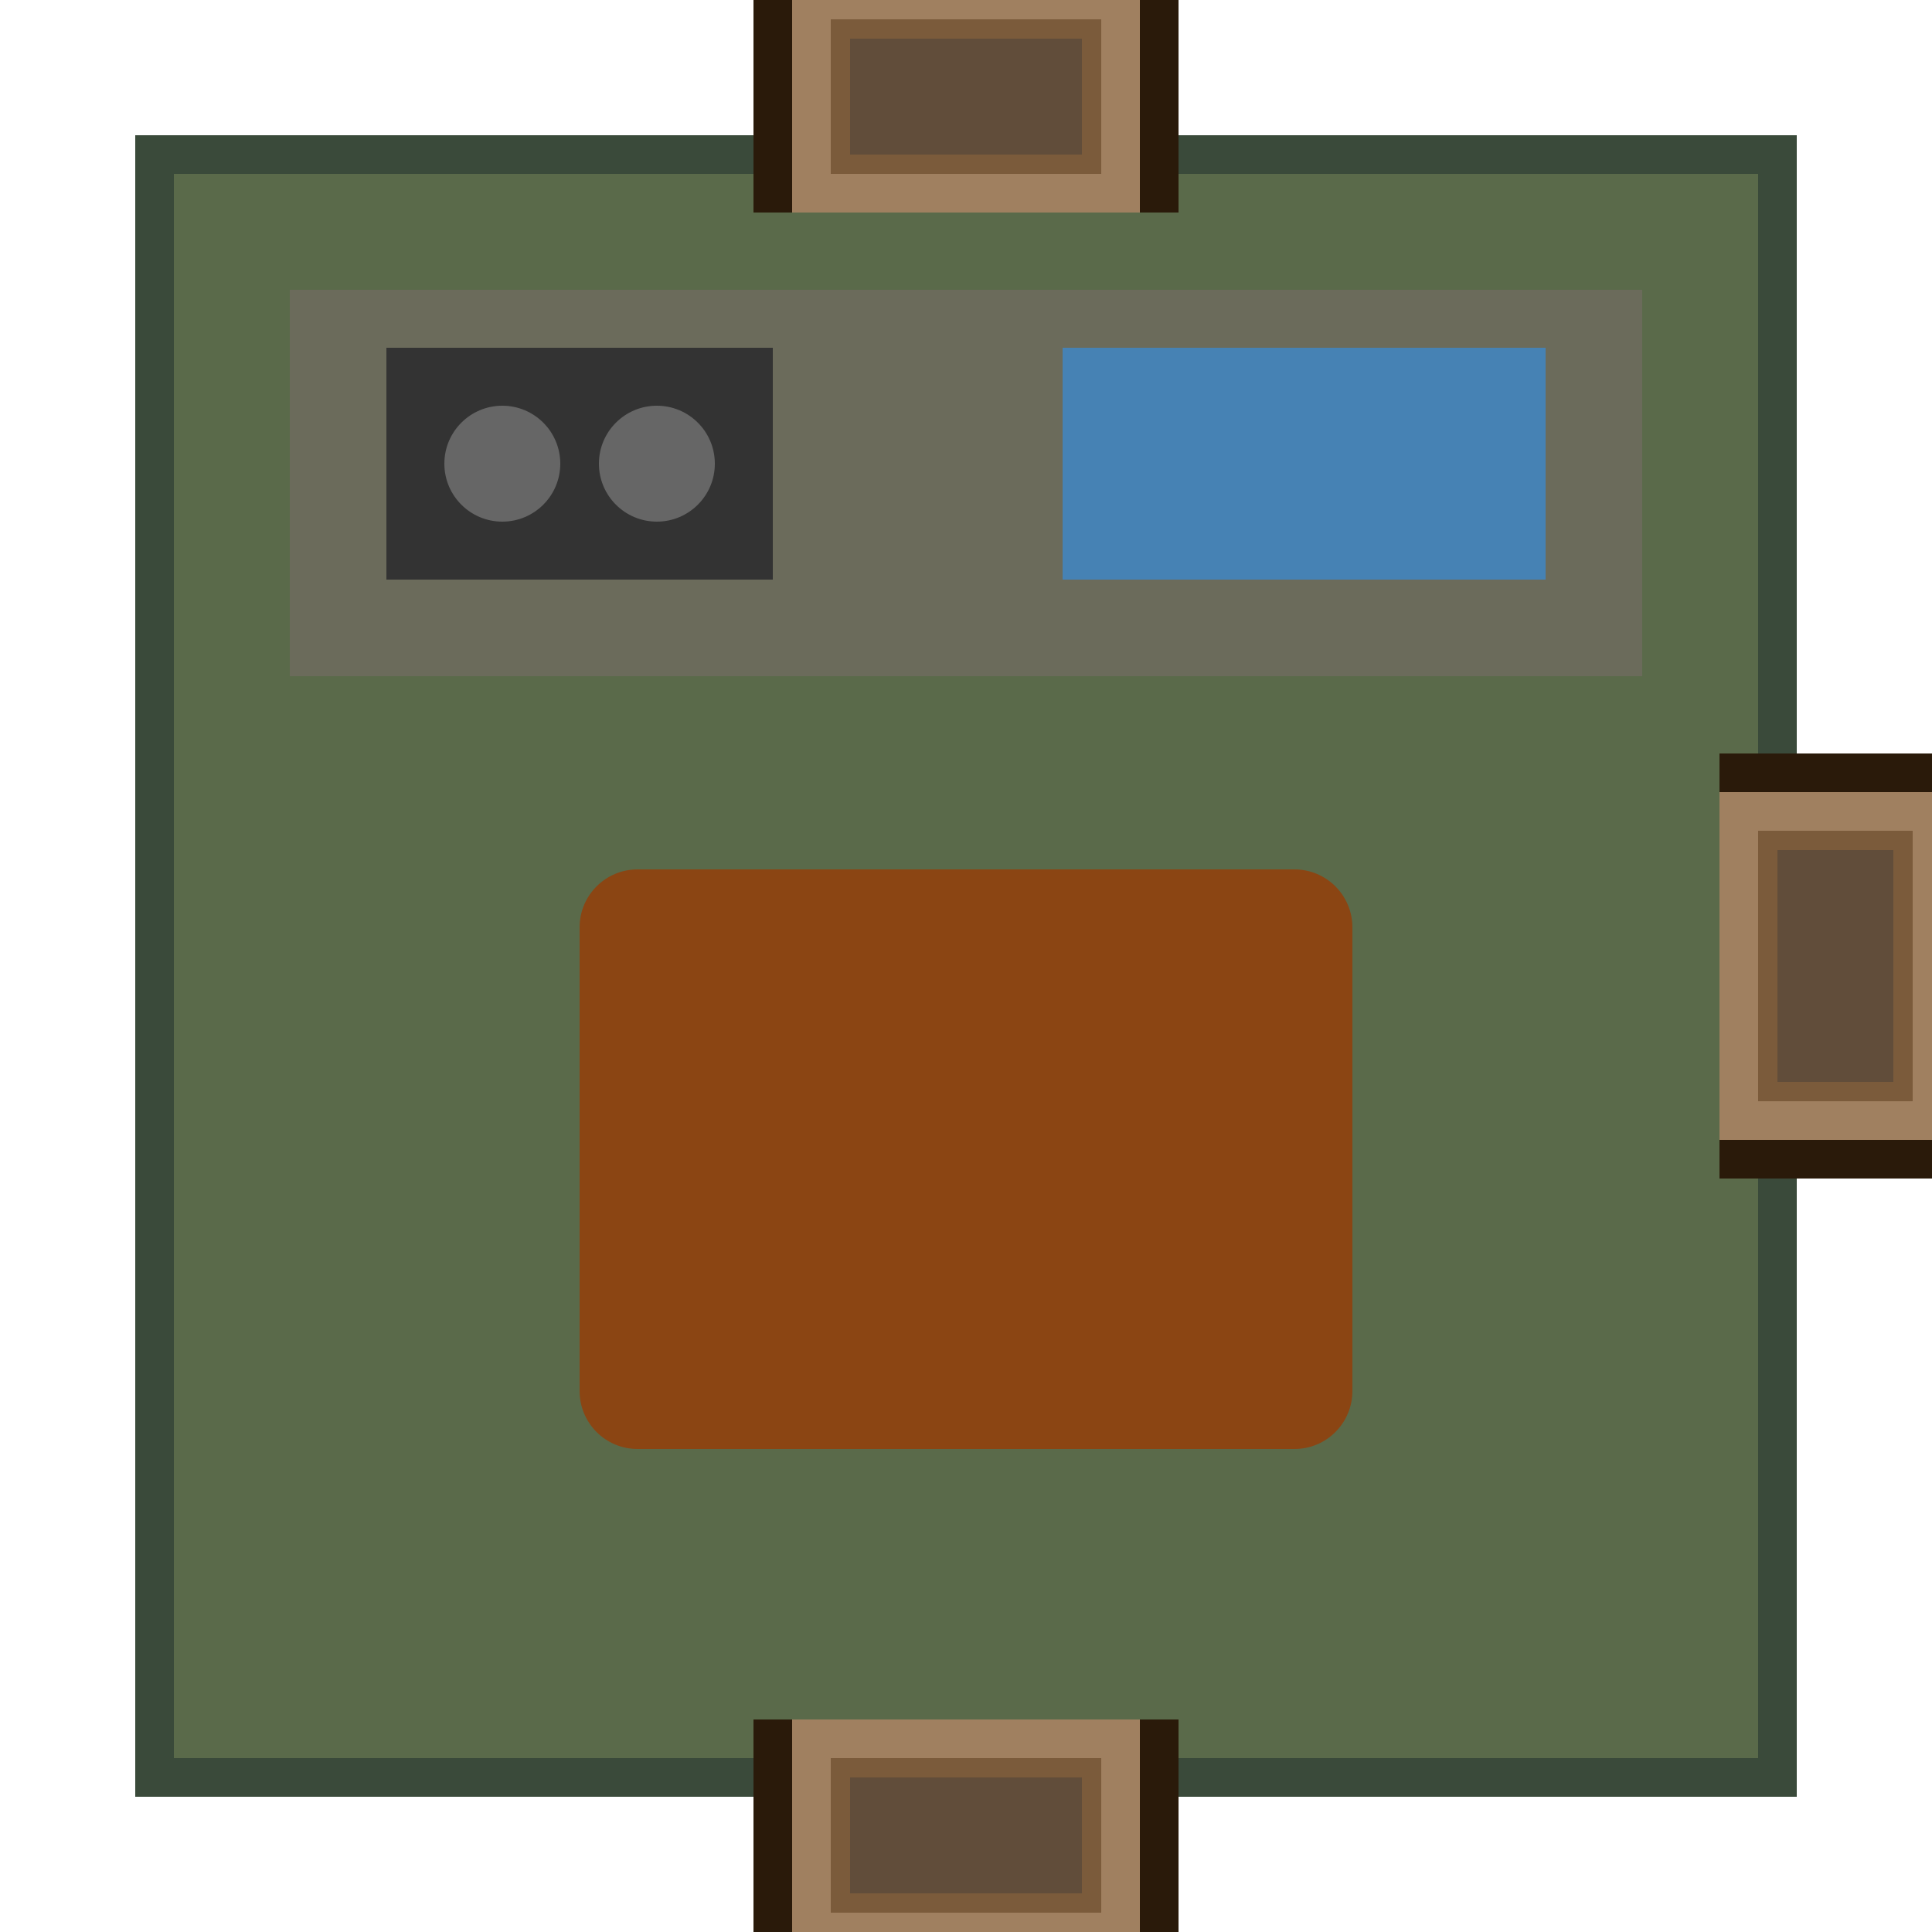
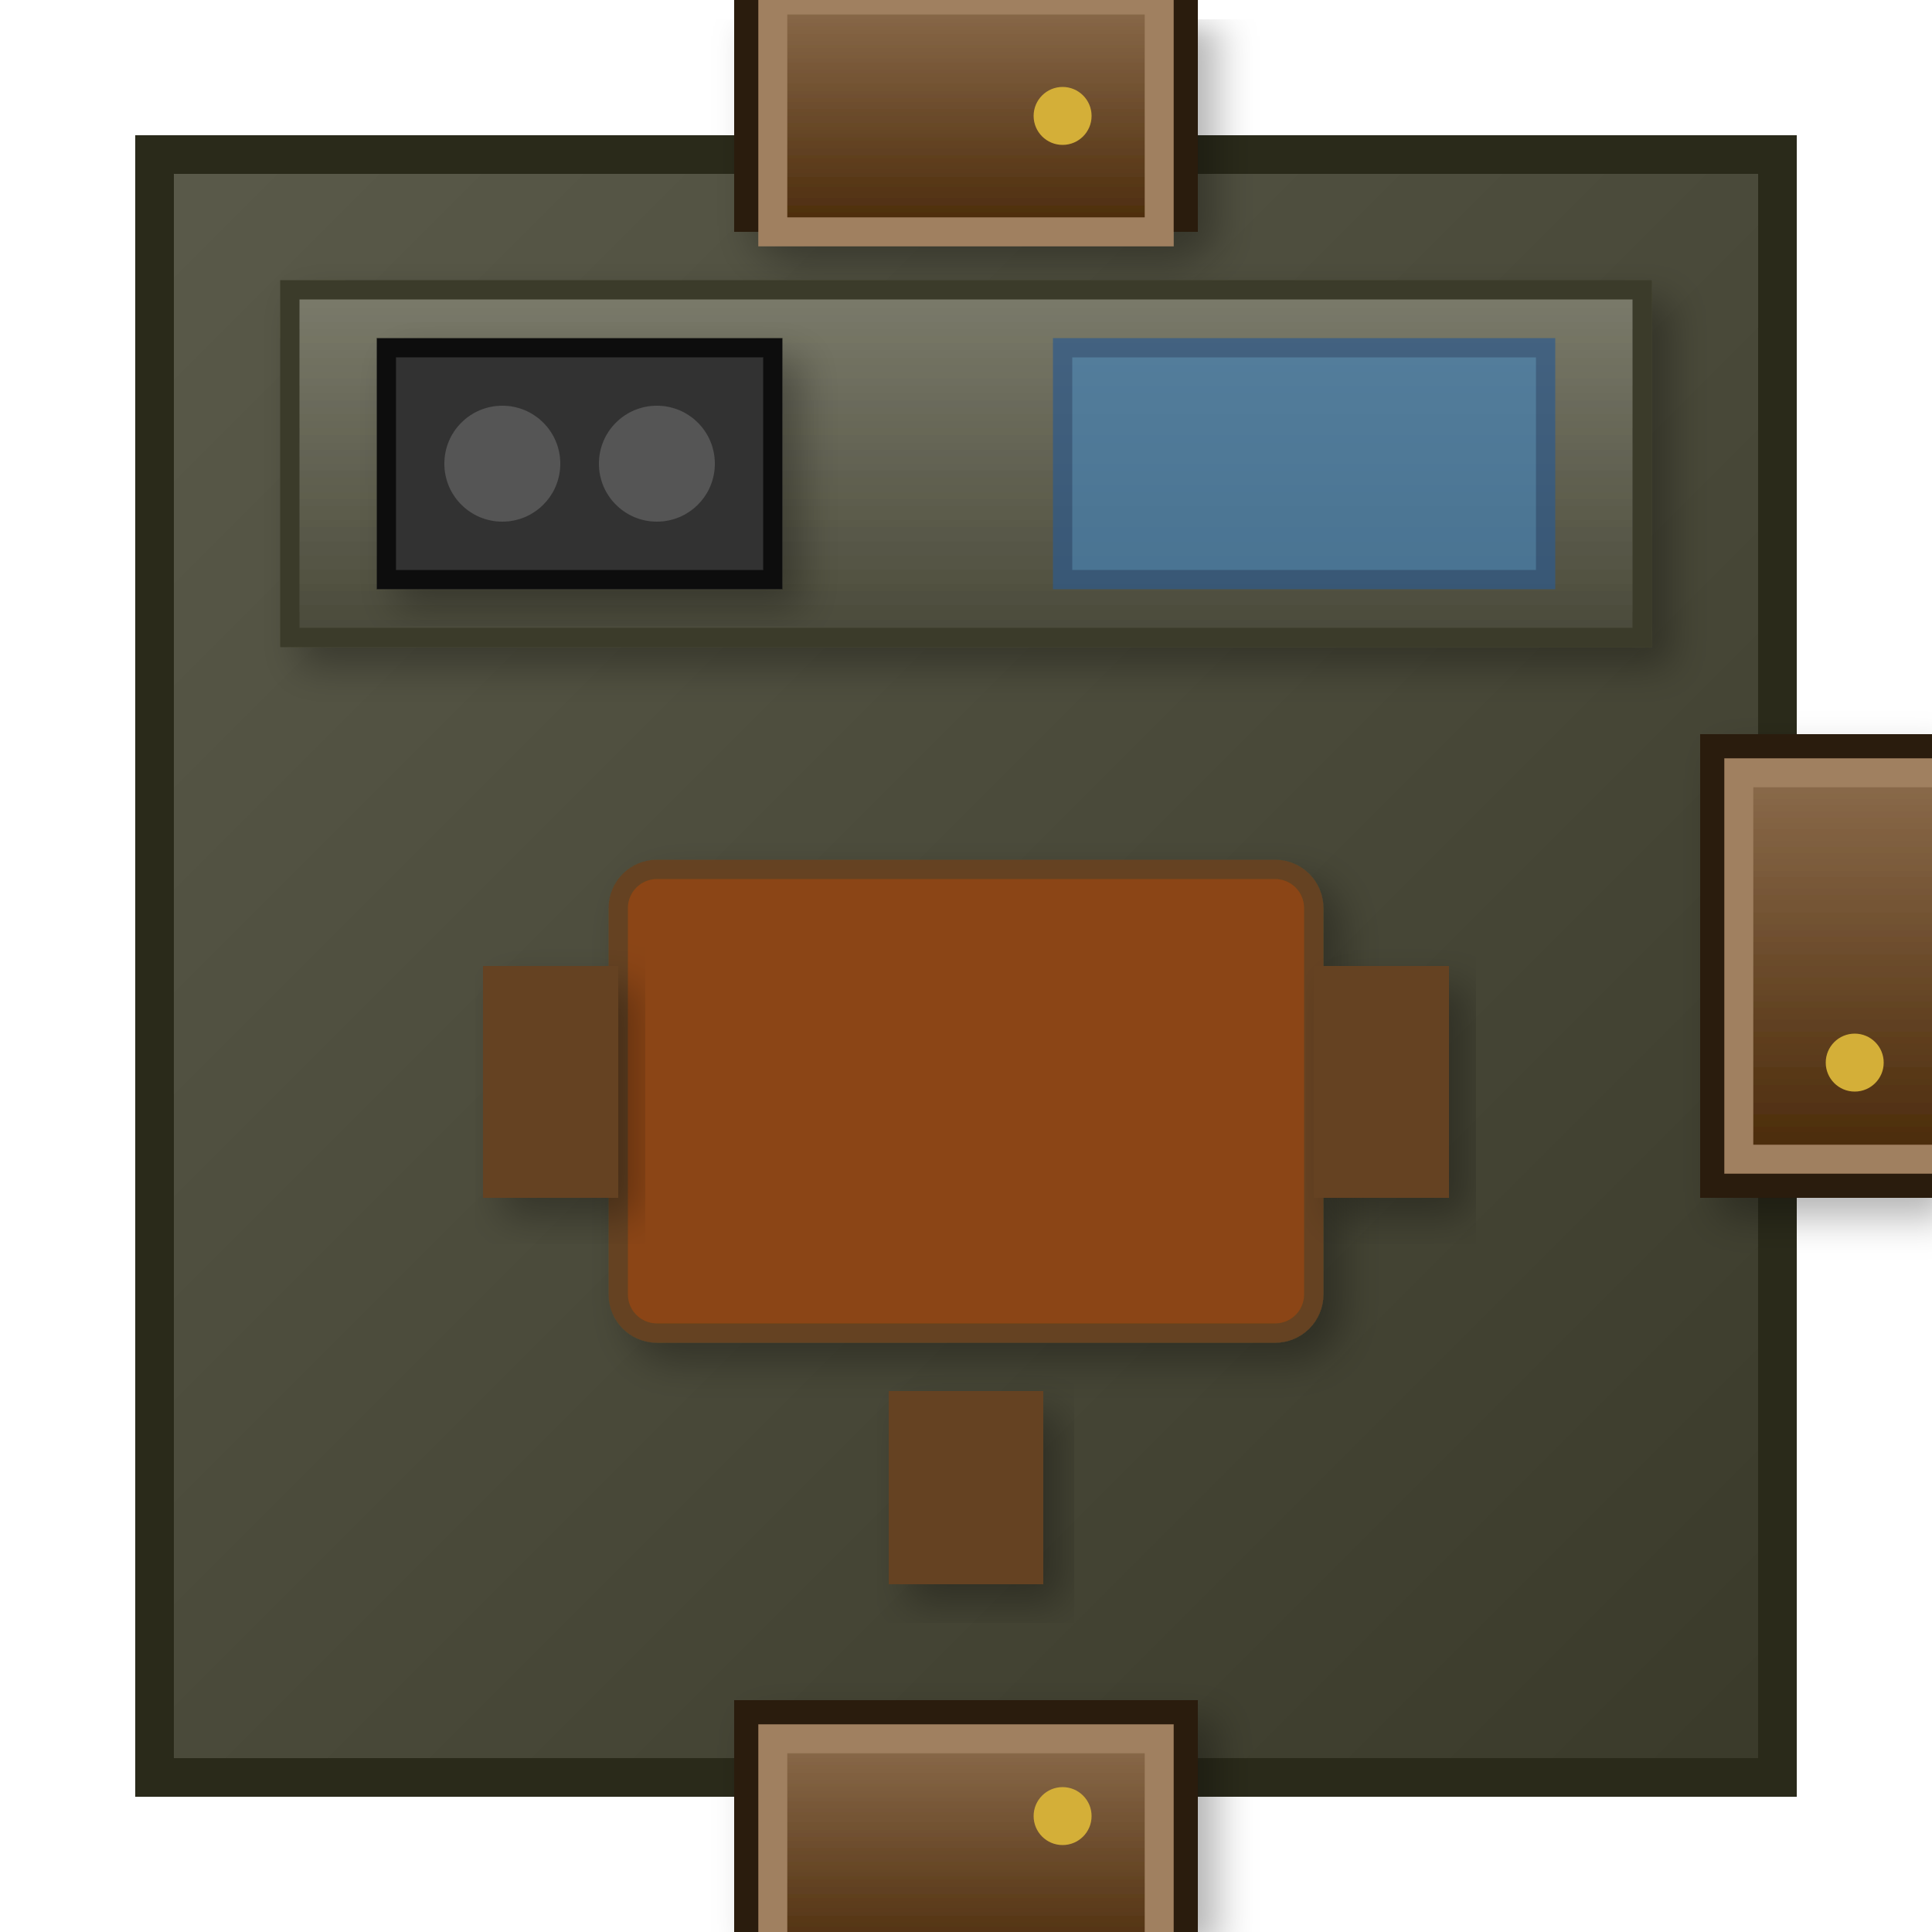
<svg xmlns="http://www.w3.org/2000/svg" viewBox="0 0 100 100" width="300" height="300">
-   <rect x="8" y="8" width="84" height="84" fill="#5A6A4A" stroke="#3A4A3A" stroke-width="2" />
-   <rect x="40" y="-2" width="20" height="12" fill="#3D2B1A" stroke="#2A1A0A" stroke-width="2" />
-   <rect x="42" y="0" width="16" height="10" fill="#7B5B3B" stroke="#A08060" stroke-width="2" />
-   <rect x="44" y="2" width="12" height="6" fill="#5A4A3A" opacity="0.8" />
-   <rect x="40" y="90" width="20" height="12" fill="#3D2B1A" stroke="#2A1A0A" stroke-width="2" />
-   <rect x="42" y="90" width="16" height="10" fill="#7B5B3B" stroke="#A08060" stroke-width="2" />
-   <rect x="44" y="92" width="12" height="6" fill="#5A4A3A" opacity="0.8" />
-   <rect x="90" y="40" width="12" height="20" fill="#3D2B1A" stroke="#2A1A0A" stroke-width="2" />
-   <rect x="90" y="42" width="10" height="16" fill="#7B5B3B" stroke="#A08060" stroke-width="2" />
-   <rect x="92" y="44" width="6" height="12" fill="#5A4A3A" opacity="0.8" />
-   <rect x="15" y="15" width="70" height="20" fill="#6B6B5B" />
-   <rect x="20" y="18" width="20" height="12" fill="#333" />
-   <circle cx="26" cy="24" r="3" fill="#666" />
-   <circle cx="34" cy="24" r="3" fill="#666" />
-   <rect x="55" y="18" width="25" height="12" fill="#4682B4" />
-   <rect x="30" y="45" width="40" height="30" fill="#8B4513" rx="3" />
+   <defs>
+     <linearGradient id="floorGrad" x1="0%" y1="0%" x2="100%" y2="100%">
+       <stop offset="0%" style="stop-color:#5A5A4A" />
+       <stop offset="100%" style="stop-color:#3A3A2A" />
+     </linearGradient>
+     <linearGradient id="doorGrad" x1="0%" y1="0%" x2="0%" y2="100%">
+       <stop offset="0%" style="stop-color:#8B6B4B" />
+       <stop offset="100%" style="stop-color:#4A2A0A" />
+     </linearGradient>
+     <linearGradient id="counterGrad" x1="0%" y1="0%" x2="0%" y2="100%">
+       <stop offset="0%" style="stop-color:#7B7B6B" />
+       <stop offset="100%" style="stop-color:#4A4A3A" />
+     </linearGradient>
+     <filter id="shadow" x="-20%" y="-20%" width="140%" height="140%">
+       <feDropShadow dx="1" dy="1" stdDeviation="1" flood-opacity="0.3" />
+     </filter>
+   </defs>
+   <rect x="8" y="8" width="84" height="84" fill="url(#floorGrad)" stroke="#2A2A1A" stroke-width="2" />
+   <g filter="url(#shadow)">
+     <rect x="38" y="-2" width="24" height="14" fill="#2A1A0A" />
+     <rect x="40" y="0" width="20" height="12" fill="url(#doorGrad)" stroke="#A08060" stroke-width="1.5" />
+     <circle cx="55" cy="6" r="1.5" fill="#D4AF37" />
+   </g>
+   <g filter="url(#shadow)">
+     <rect x="38" y="88" width="24" height="14" fill="#2A1A0A" />
+     <rect x="40" y="90" width="20" height="12" fill="url(#doorGrad)" stroke="#A08060" stroke-width="1.5" />
+     <circle cx="55" cy="94" r="1.5" fill="#D4AF37" />
+   </g>
+   <g filter="url(#shadow)">
+     <rect x="88" y="38" width="14" height="24" fill="#2A1A0A" />
+     <rect x="90" y="40" width="12" height="20" fill="url(#doorGrad)" stroke="#A08060" stroke-width="1.5" />
+     <circle cx="96" cy="55" r="1.5" fill="#D4AF37" />
+   </g>
+   <rect x="15" y="15" width="70" height="18" fill="url(#counterGrad)" stroke="#3A3A2A" filter="url(#shadow)" />
+   <g filter="url(#shadow)">
+     <rect x="20" y="18" width="20" height="12" fill="#333" stroke="#111" />
+     <circle cx="26" cy="24" r="3" fill="#555" />
+     <circle cx="34" cy="24" r="3" fill="#555" />
+   </g>
+   <rect x="55" y="18" width="25" height="12" fill="#4682B4" stroke="#2E5A8B" opacity="0.7" />
+   <rect x="32" y="45" width="36" height="24" fill="#8B4513" stroke="#654321" rx="2" filter="url(#shadow)" />
+   <rect x="25" y="50" width="7" height="12" fill="#654321" filter="url(#shadow)" />
+   <rect x="68" y="50" width="7" height="12" fill="#654321" filter="url(#shadow)" />
+   <rect x="46" y="72" width="8" height="10" fill="#654321" filter="url(#shadow)" />
</svg>
